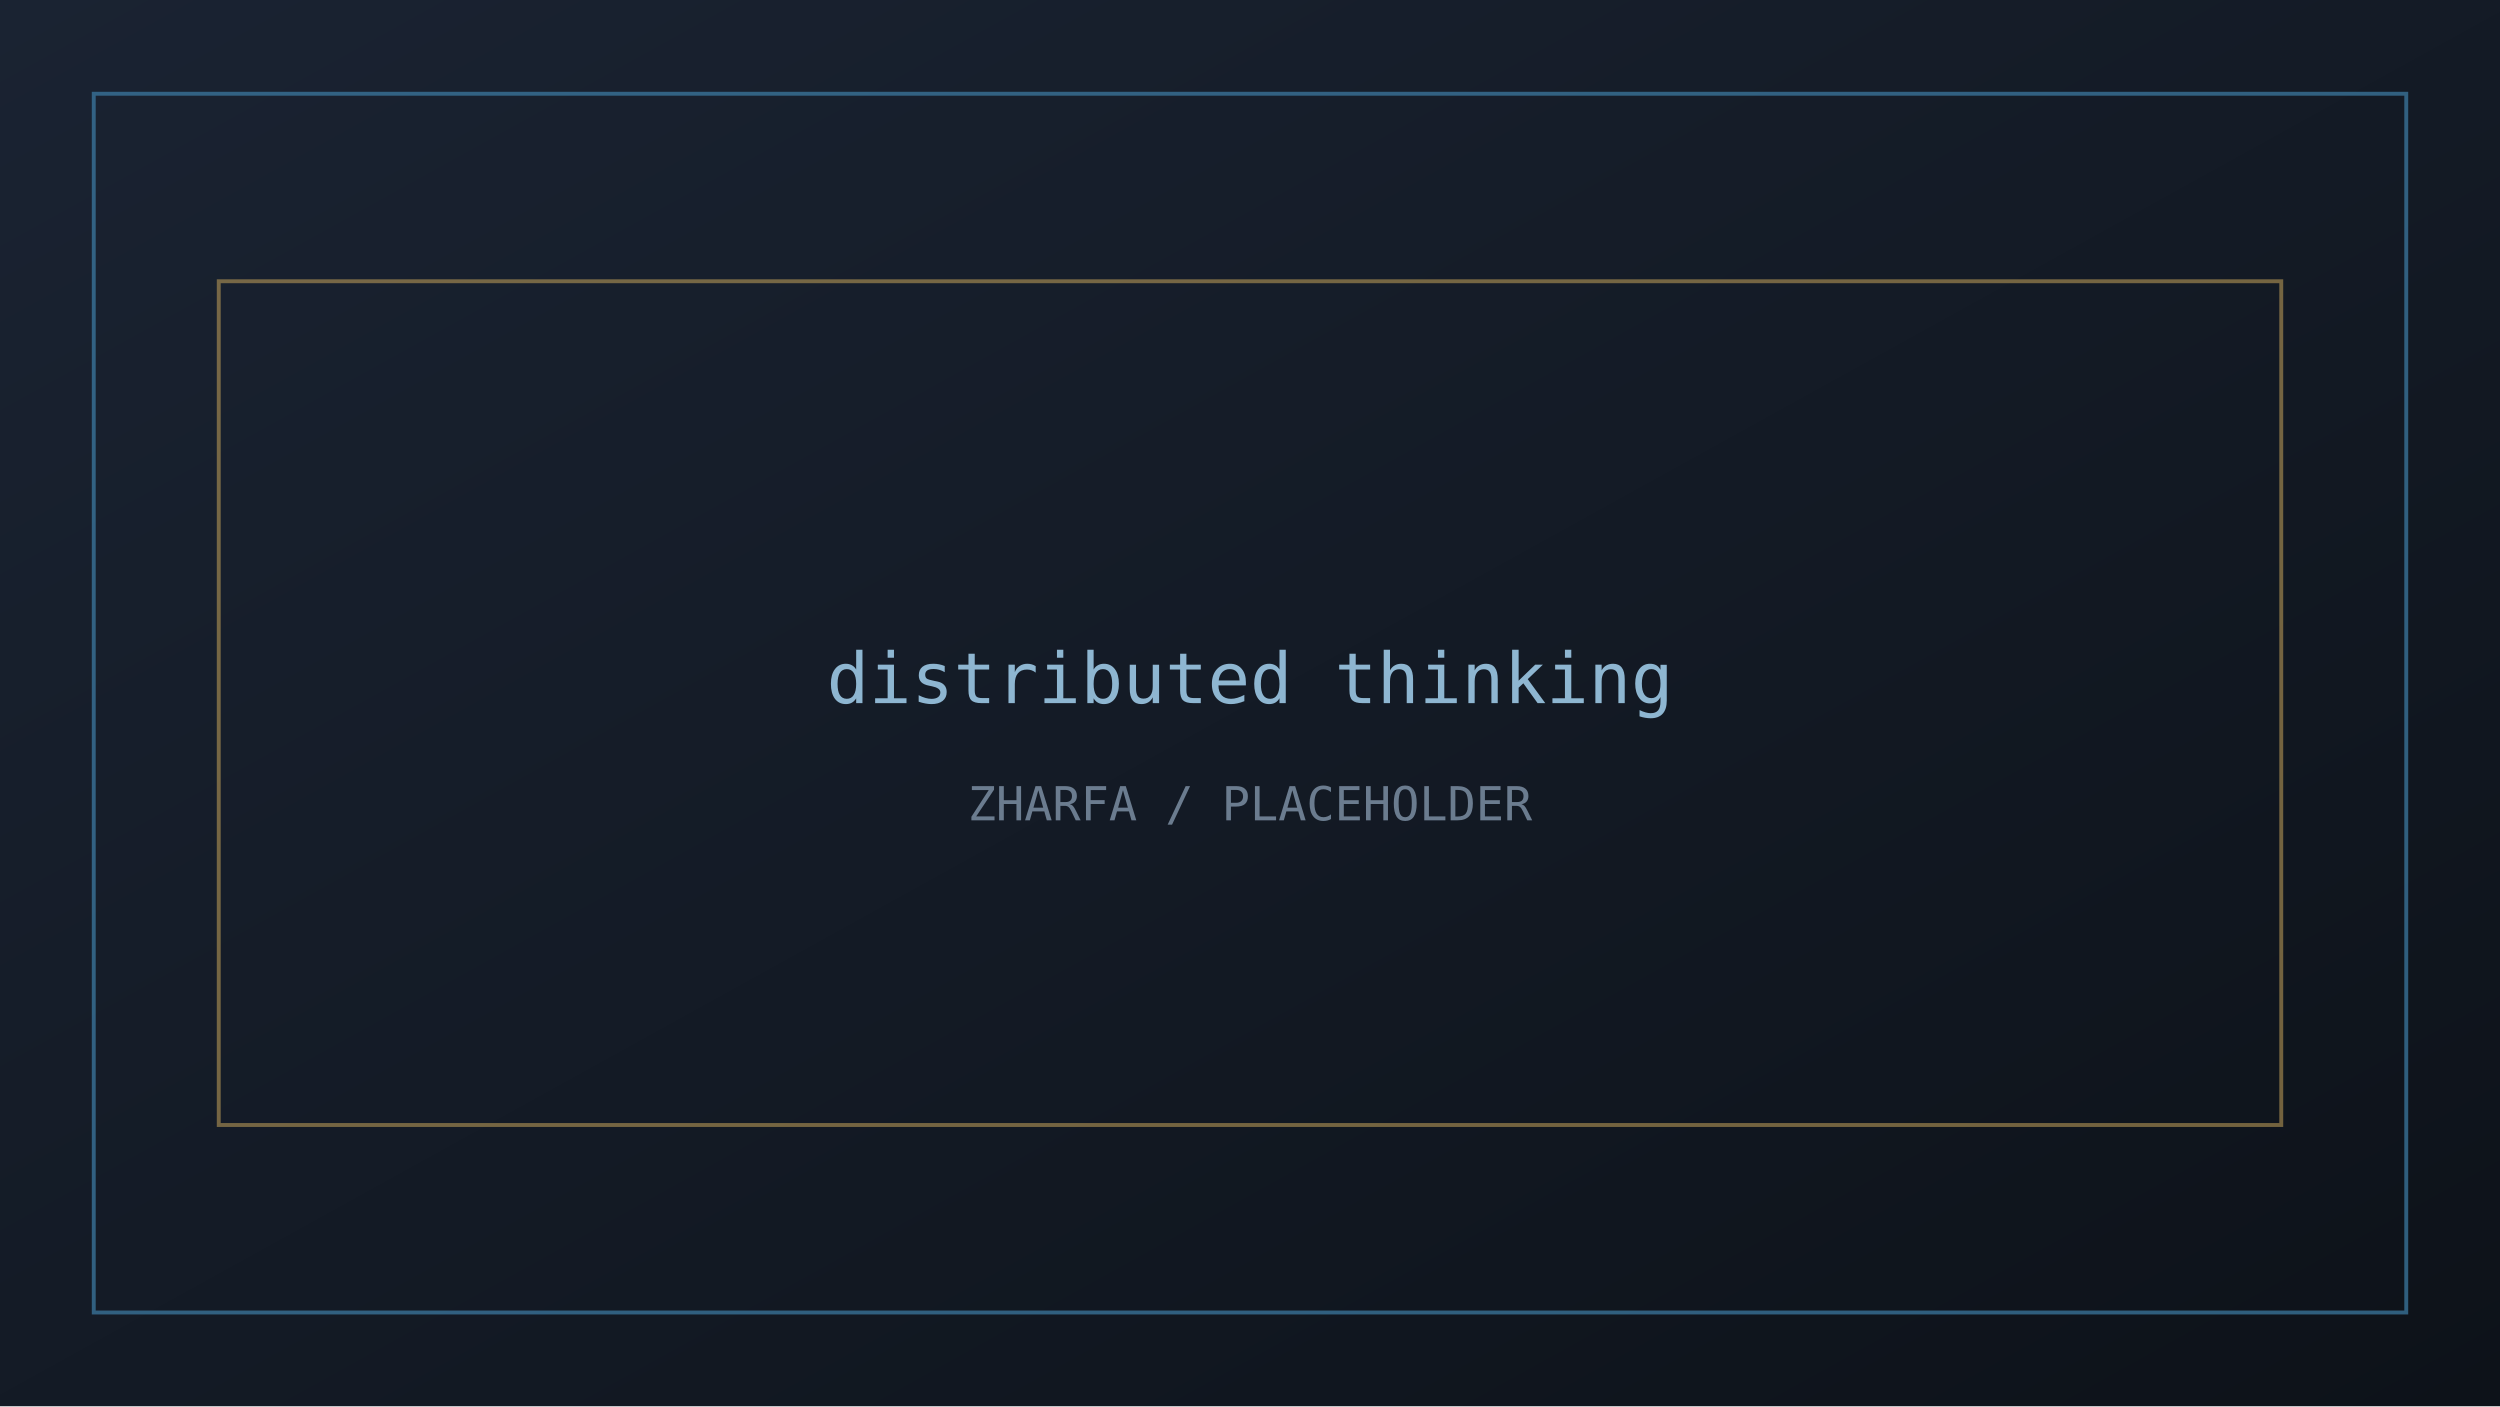
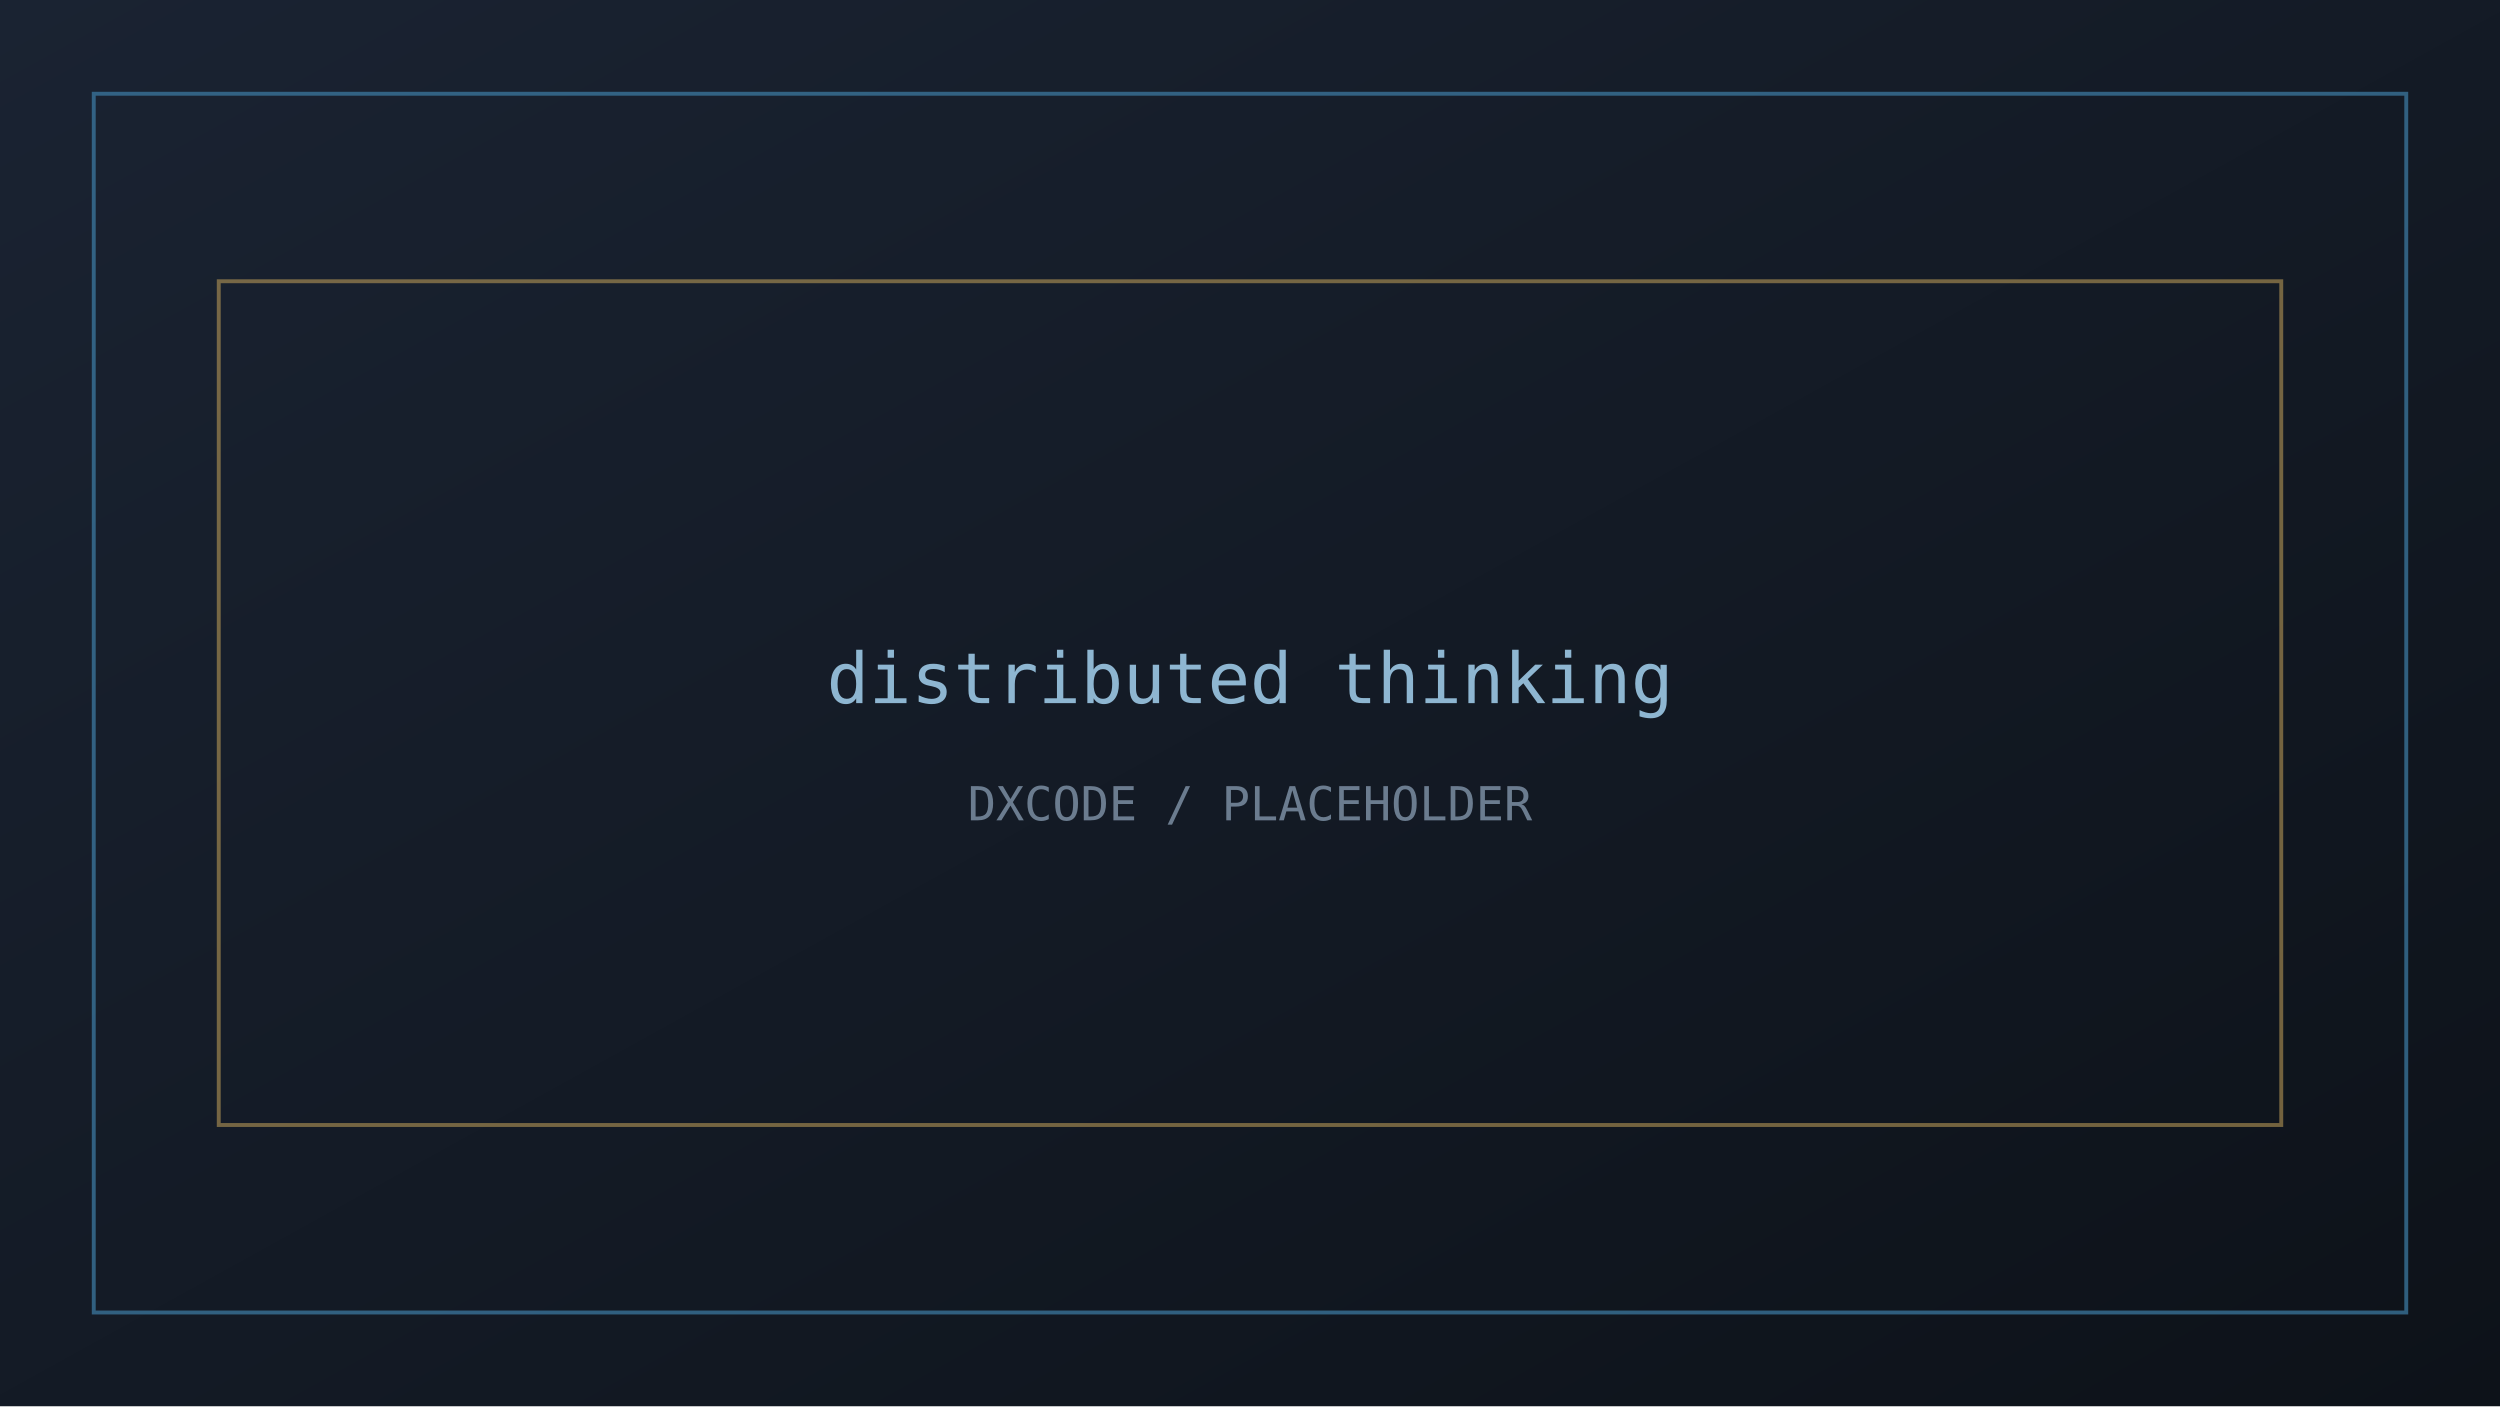
<svg xmlns="http://www.w3.org/2000/svg" width="640" height="360" viewBox="0 0 640 360" role="img" aria-label="Artwork placeholder">
  <defs>
    <linearGradient id="g" x1="0" y1="0" x2="1" y2="1">
      <stop offset="0%" stop-color="#1a2332" />
      <stop offset="100%" stop-color="#0d1219" />
    </linearGradient>
  </defs>
  <rect width="640" height="360" fill="url(#g)" />
  <rect x="24" y="24" width="592" height="312" fill="none" stroke="#3d7ea6" stroke-width="1" opacity="0.7" />
  <rect x="56" y="72" width="528" height="216" fill="none" stroke="#c4a35a" stroke-width="1" opacity="0.55" />
  <text x="320" y="180" text-anchor="middle" fill="#8eb6d1" font-family="ui-monospace, monospace" font-size="18">distributed thinking</text>
-   <text x="320" y="210" text-anchor="middle" fill="#6b7c8f" font-family="ui-monospace, monospace" font-size="12">ZHARFA / PLACEHOLDER</text>
+   <text x="320" y="210" text-anchor="middle" fill="#6b7c8f" font-family="ui-monospace, monospace" font-size="12">DXCODE / PLACEHOLDER</text>
</svg>
